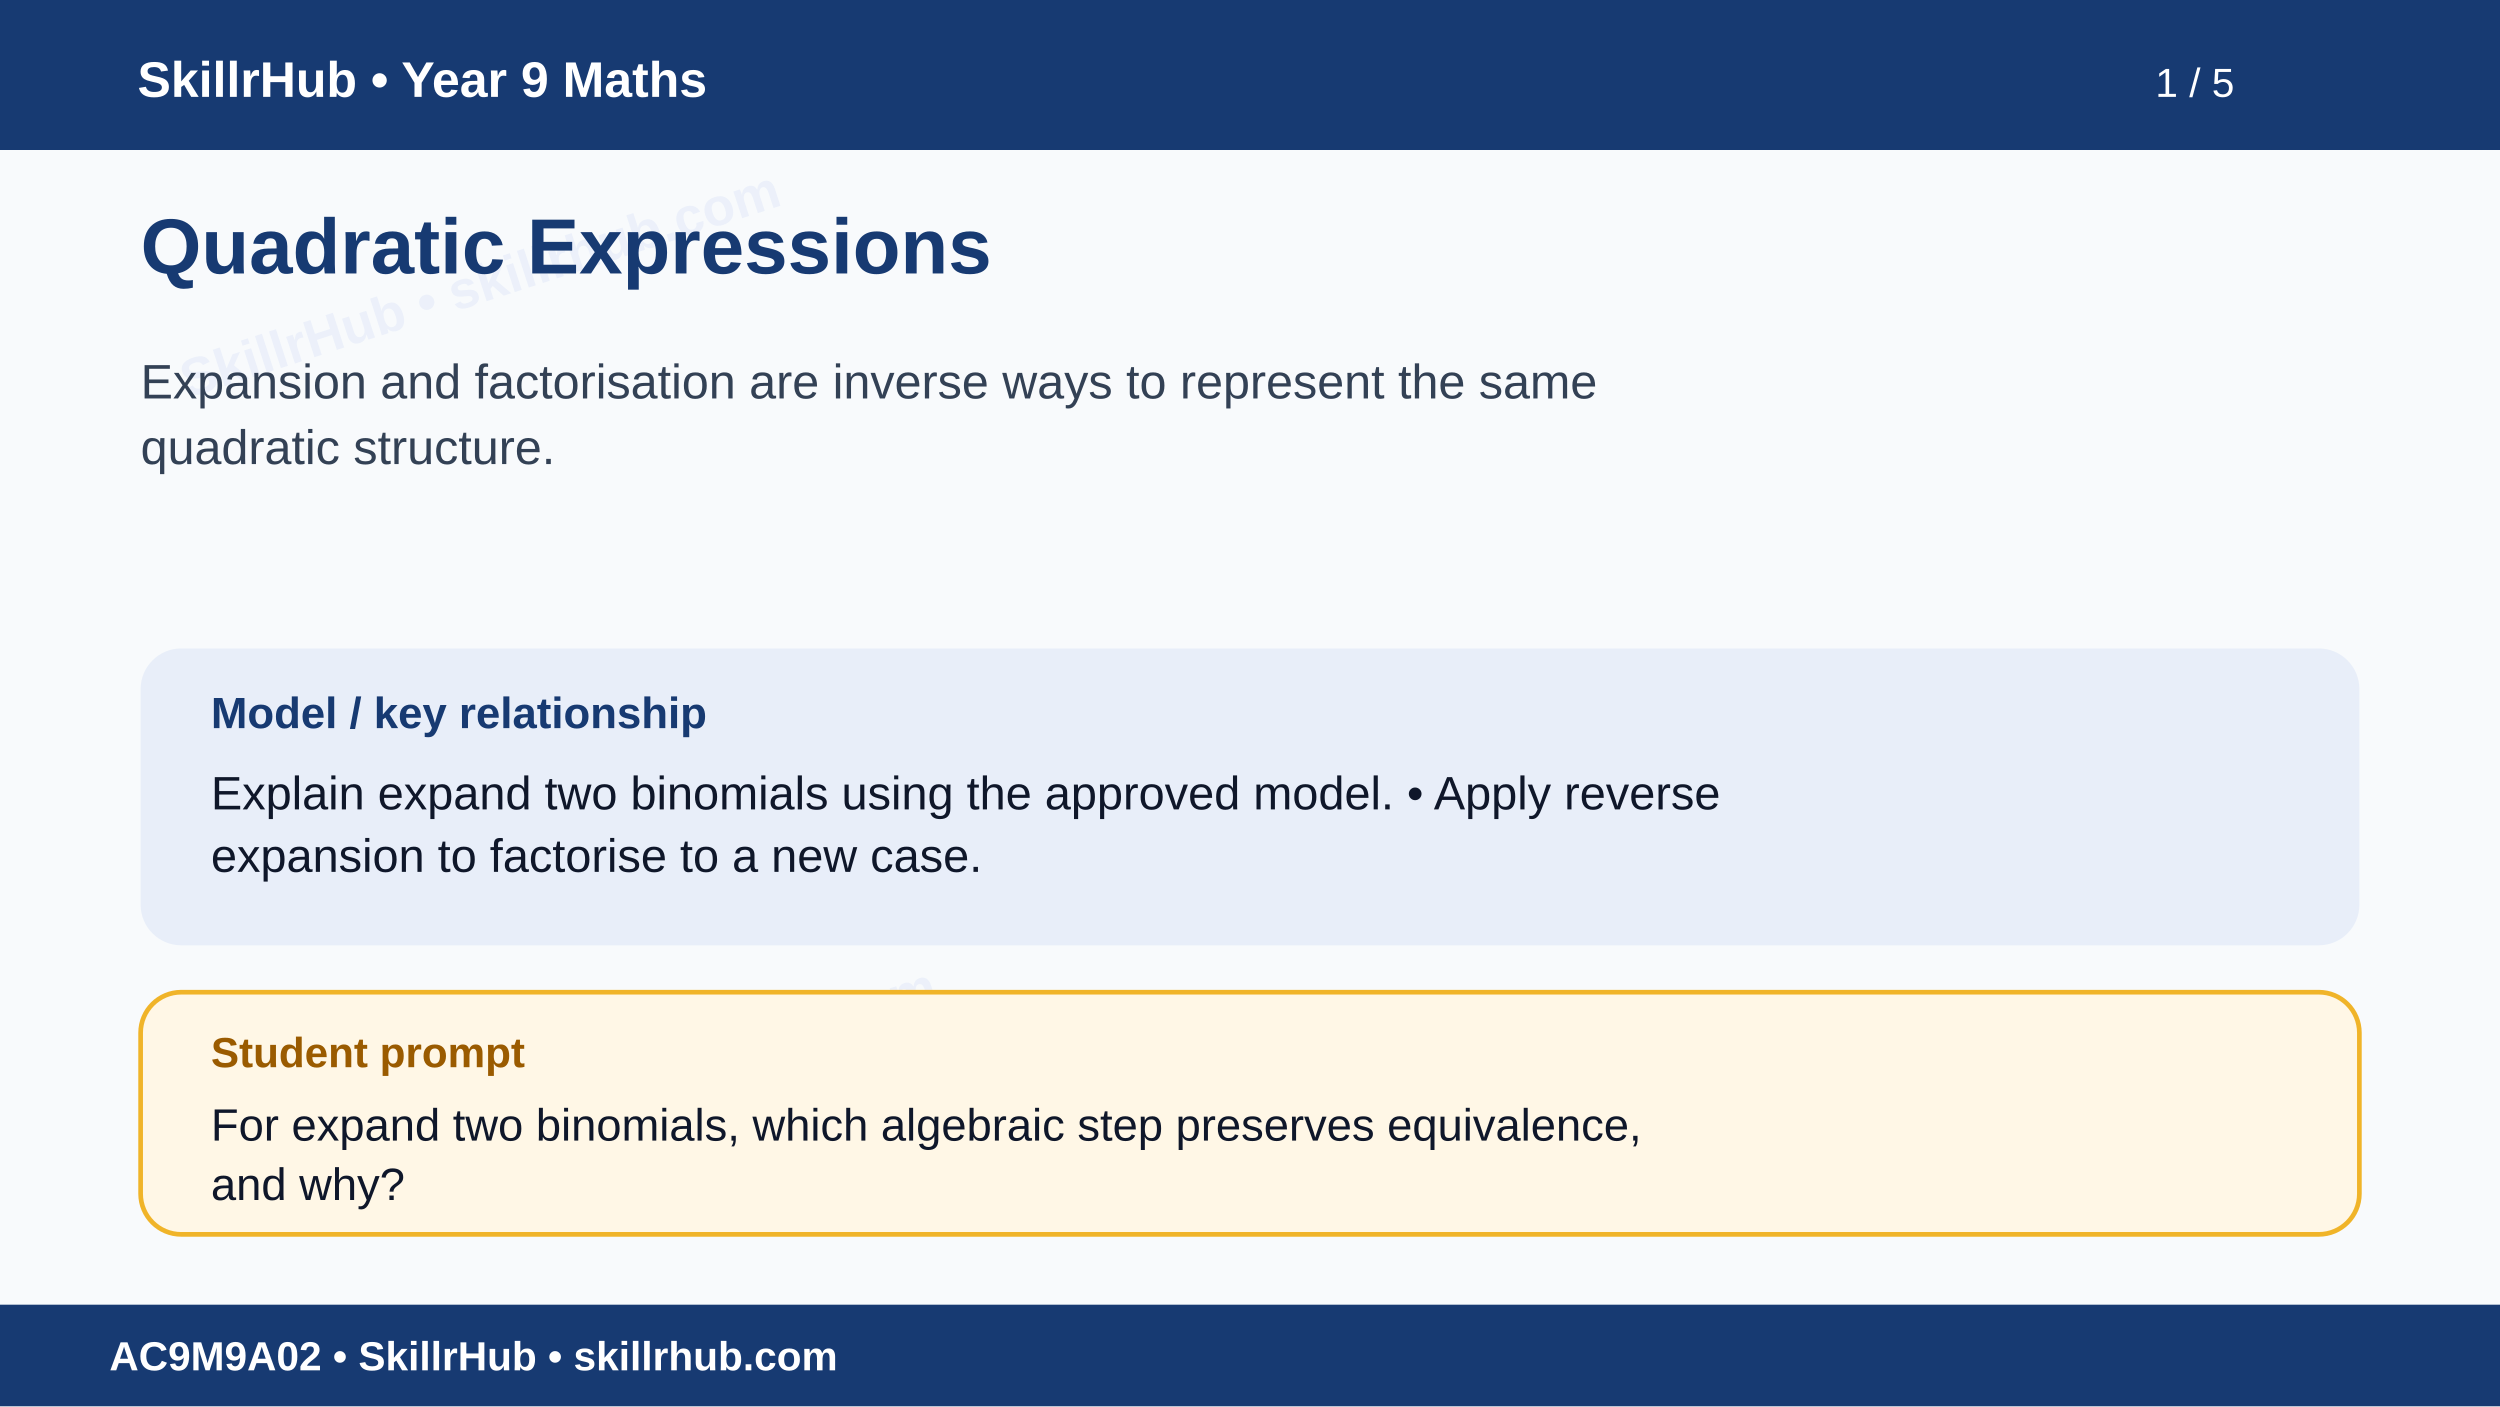
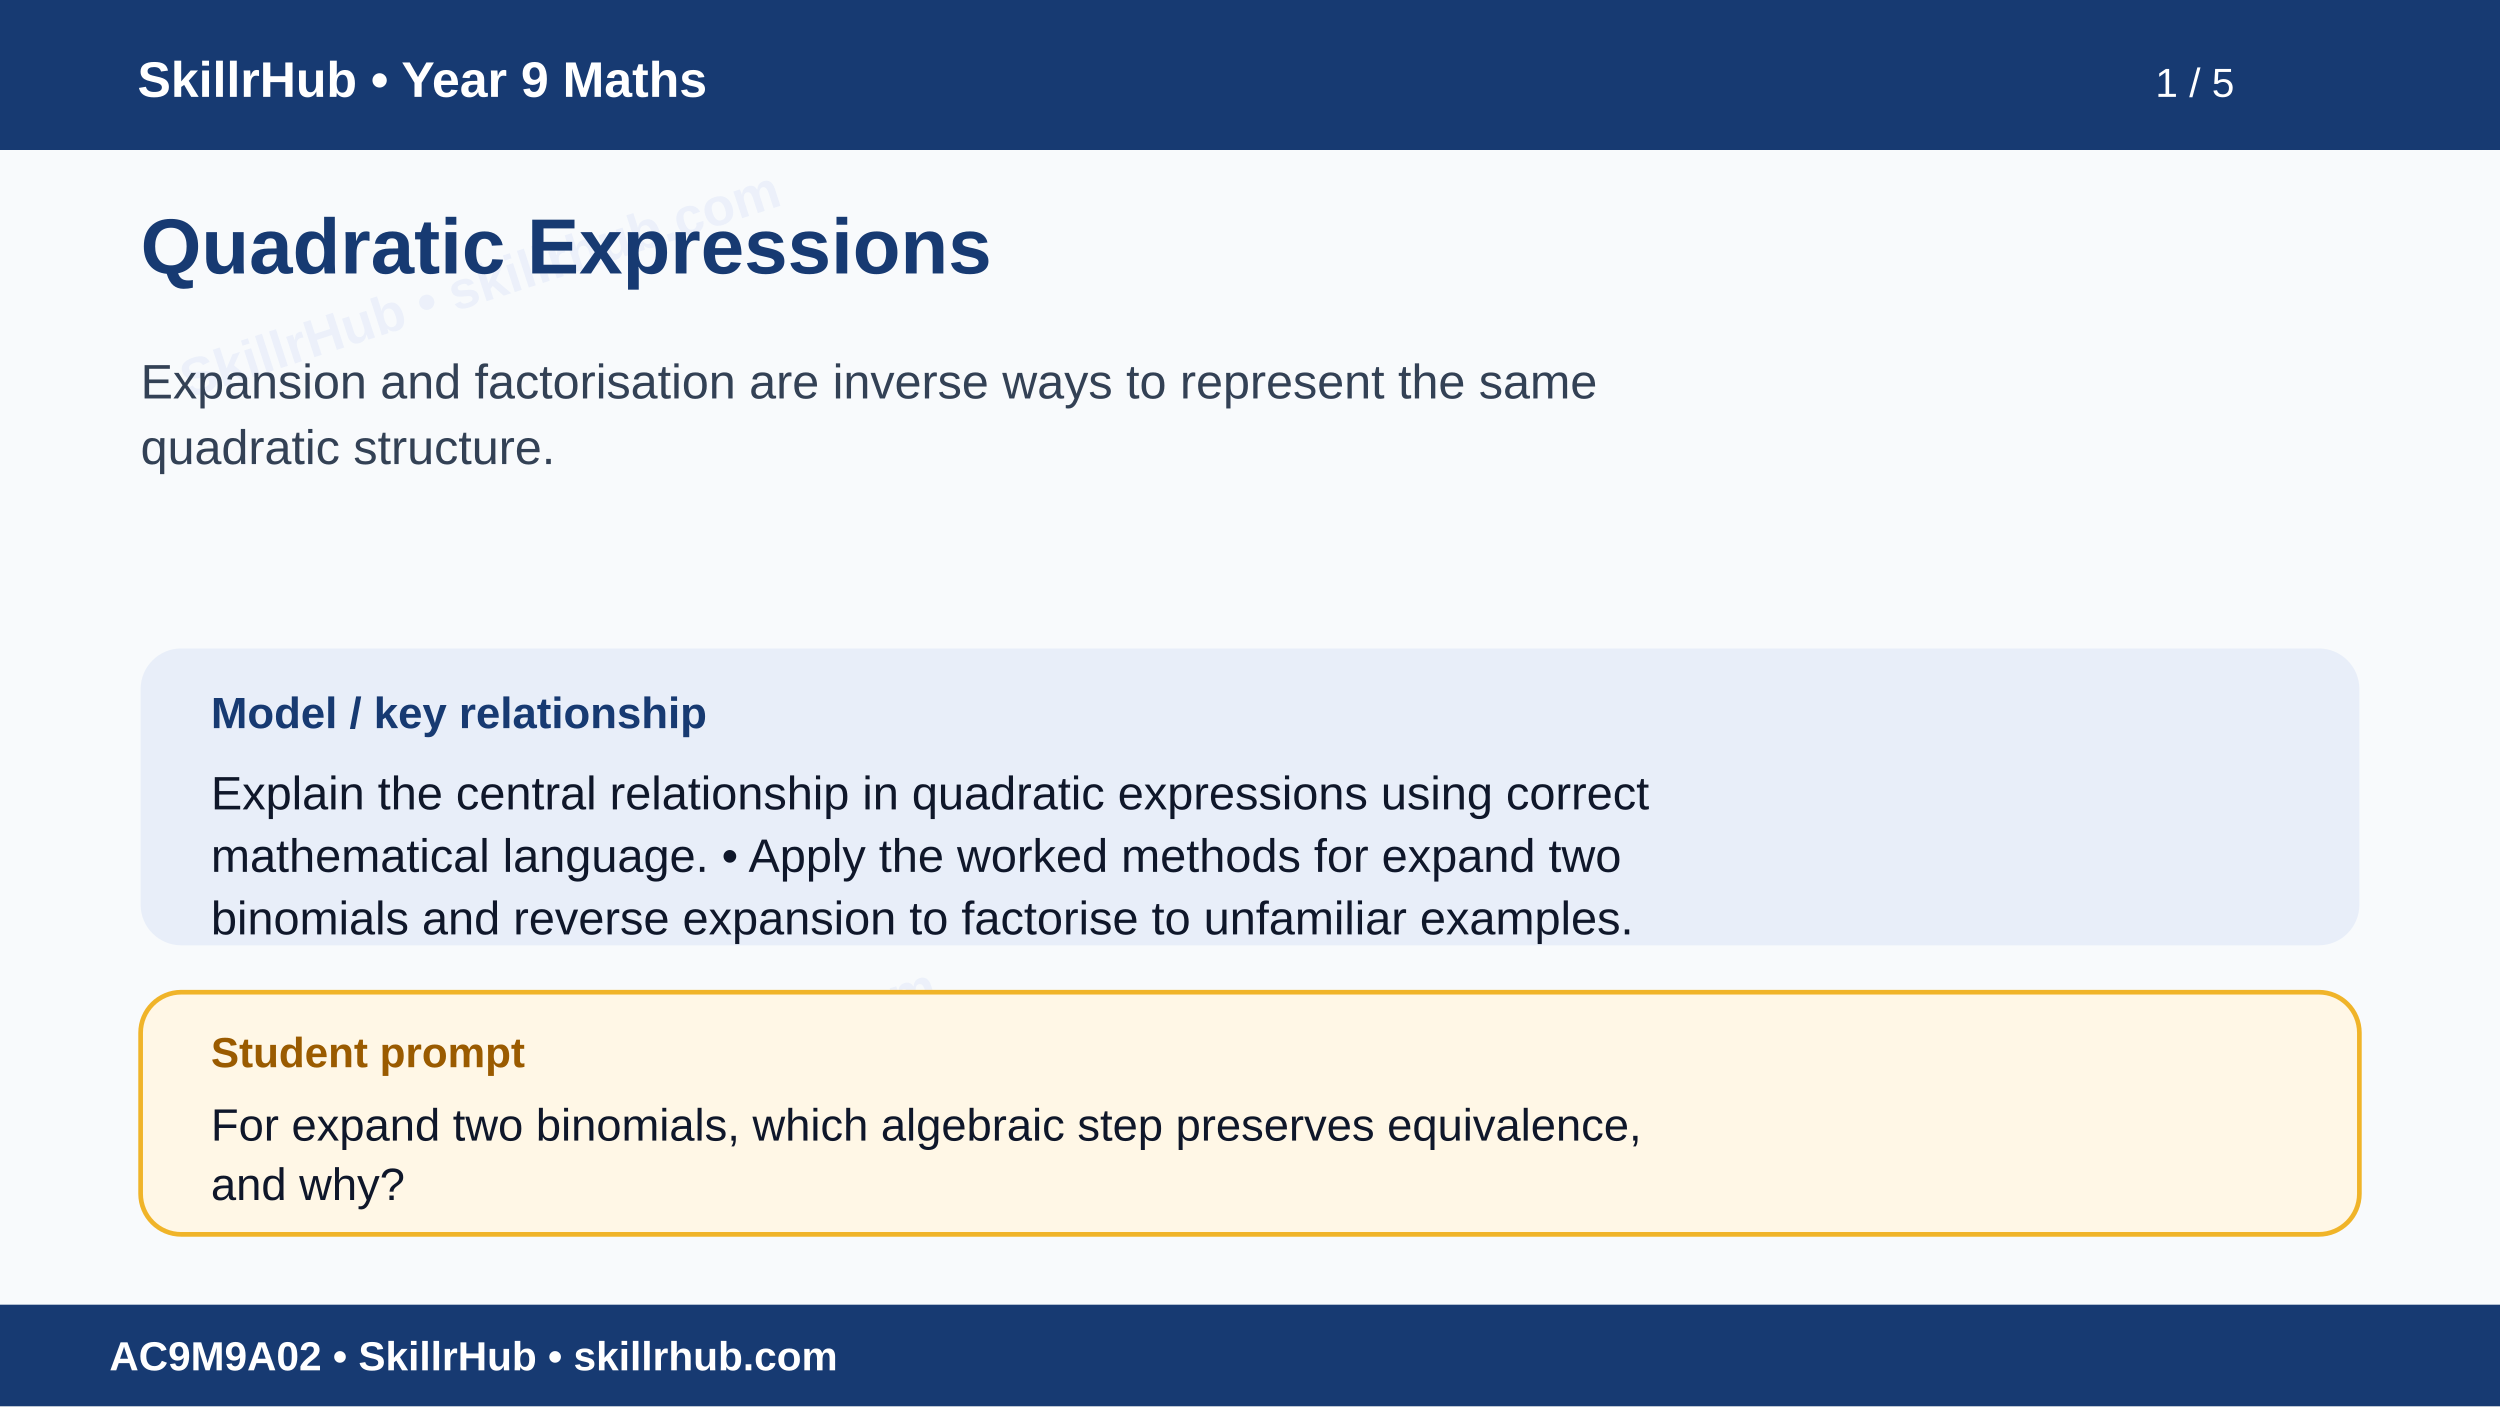
<svg xmlns="http://www.w3.org/2000/svg" width="1600" height="900" viewBox="0 0 1600 900" role="img" aria-labelledby="title desc">
  <rect width="1600" height="900" fill="#f8fafc" />
  <g opacity=".055" fill="#1d4ed8" font-family="Arial,Helvetica,sans-serif" font-size="34" font-weight="700">
    <text x="120" y="255" transform="rotate(-18 120 255)">SkillrHub • skillrhub.com</text>
    <text x="790" y="560" transform="rotate(-18 790 560)">SkillrHub • skillrhub.com</text>
    <text x="220" y="765" transform="rotate(-18 220 765)">SkillrHub • skillrhub.com</text>
  </g>
  <rect width="1600" height="96" fill="#173a72" />
  <text x="88" y="62" fill="#fff" font-family="Arial,Helvetica,sans-serif" font-size="32" font-weight="700">SkillrHub • Year 9 Maths</text>
  <text x="1430" y="62" text-anchor="end" fill="#fff" font-family="Arial,Helvetica,sans-serif" font-size="26">1 / 5</text>
  <text x="90" y="175" fill="#173a72" font-family="Arial,Helvetica,sans-serif" font-size="50" font-weight="700">Quadratic Expressions</text>
  <text x="90" y="255" fill="#334155" font-family="Arial,Helvetica,sans-serif" font-size="31" font-weight="400">Expansion and factorisation are inverse ways to represent the same</text>
  <text x="90" y="297" fill="#334155" font-family="Arial,Helvetica,sans-serif" font-size="31" font-weight="400">quadratic structure.</text>
  <rect x="90" y="415" width="1420" height="190" rx="26" fill="#e8eef9" />
  <text x="135" y="466" fill="#173a72" font-family="Arial,Helvetica,sans-serif" font-size="28" font-weight="700">Model / key relationship</text>
-   <text x="135" y="518" fill="#0f172a" font-family="Arial,Helvetica,sans-serif" font-size="30" font-weight="400">Explain expand two binomials using the approved model. • Apply reverse</text>
-   <text x="135" y="558" fill="#0f172a" font-family="Arial,Helvetica,sans-serif" font-size="30" font-weight="400">expansion to factorise to a new case.</text>
+   <text x="135" y="518" fill="#0f172a" font-family="Arial,Helvetica,sans-serif" font-size="30" font-weight="400">Explain the central relationship in quadratic expressions using correct</text>
+   <text x="135" y="558" fill="#0f172a" font-family="Arial,Helvetica,sans-serif" font-size="30" font-weight="400">mathematical language. • Apply the worked methods for expand two</text>
+   <text x="135" y="598" fill="#0f172a" font-family="Arial,Helvetica,sans-serif" font-size="30" font-weight="400">binomials and reverse expansion to factorise to unfamiliar examples.</text>
  <rect x="90" y="635" width="1420" height="155" rx="26" fill="#fff7e6" stroke="#f0b429" stroke-width="3" />
  <text x="135" y="683" fill="#9a5b00" font-family="Arial,Helvetica,sans-serif" font-size="27" font-weight="700">Student prompt</text>
  <text x="135" y="730" fill="#0f172a" font-family="Arial,Helvetica,sans-serif" font-size="29" font-weight="400">For expand two binomials, which algebraic step preserves equivalence,</text>
  <text x="135" y="768" fill="#0f172a" font-family="Arial,Helvetica,sans-serif" font-size="29" font-weight="400">and why?</text>
  <rect y="835" width="1600" height="65" fill="#173a72" />
  <text x="70" y="877" fill="#fff" font-family="Arial,Helvetica,sans-serif" font-size="26" font-weight="700">AC9M9A02 • SkillrHub • skillrhub.com</text>
</svg>
